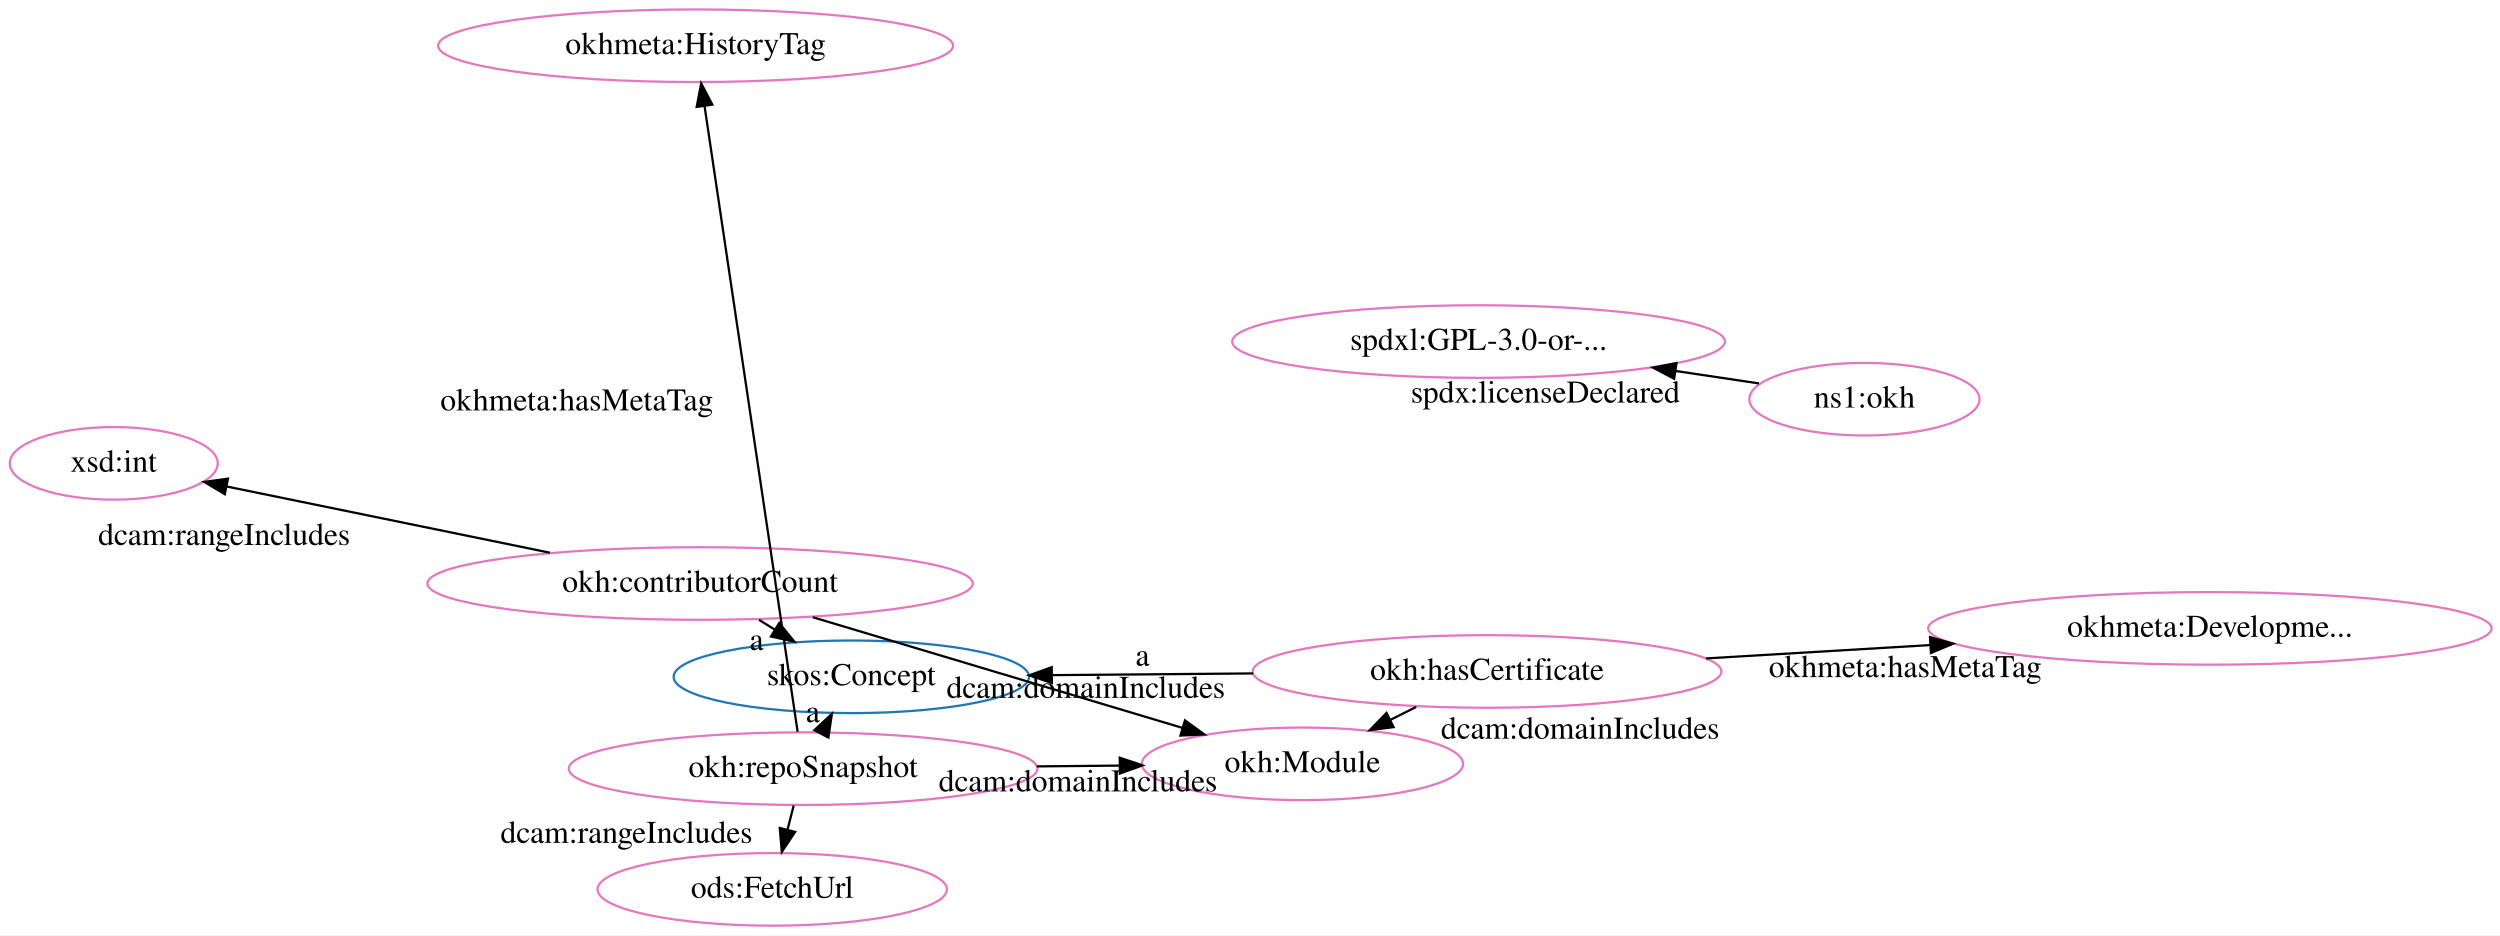
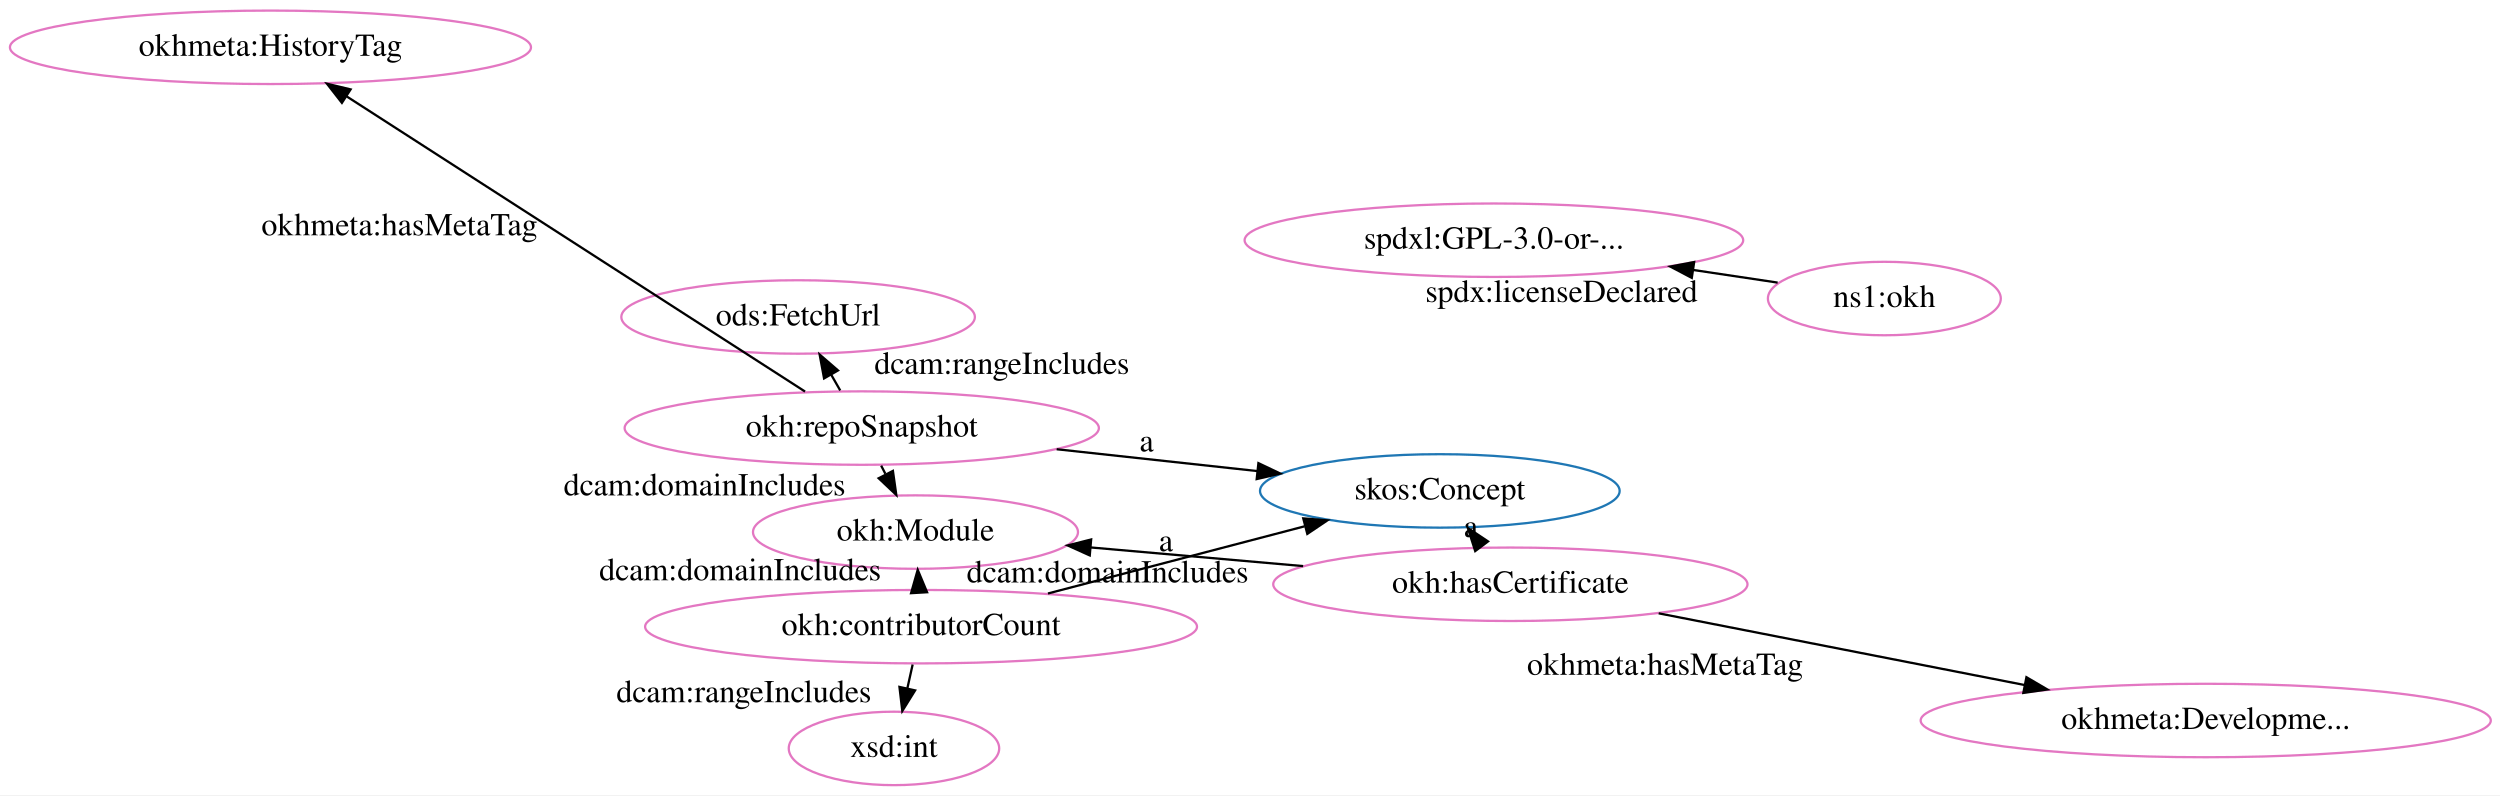
- <svg xmlns="http://www.w3.org/2000/svg" width="1104pt" height="413pt" viewBox="0.00 0.00 1104.00 413.00">
-   <g id="graph0" class="graph" transform="scale(1 1) rotate(0) translate(4 409)">
-     <polygon fill="white" stroke="transparent" points="-4,4 -4,-409 1100,-409 1100,4 -4,4" />
+ <svg xmlns="http://www.w3.org/2000/svg" width="1091pt" height="347pt" viewBox="0.00 0.00 1091.00 347.00">
+   <g id="graph0" class="graph" transform="scale(1 1) rotate(0) translate(4 343)">
+     <polygon fill="white" stroke="transparent" points="-4,4 -4,-343 1087,-343 1087,4 -4,4" />
    <g id="node1" class="node">
-       <ellipse fill="none" stroke="#1f77b4" cx="371.95" cy="-110.12" rx="78.48" ry="16.03" />
-       <text text-anchor="middle" x="371.95" y="-106.42" font-family="Times,serif" font-size="14.00">skos:Concept</text>
+       <ellipse fill="none" stroke="#1f77b4" cx="624.34" cy="-128.76" rx="78.48" ry="16.03" />
+       <text text-anchor="middle" x="624.34" y="-125.06" font-family="Times,serif" font-size="14.00">skos:Concept</text>
    </g>
    <g id="node2" class="node">
-       <ellipse fill="none" stroke="#e377c2" cx="571.17" cy="-71.69" rx="70.92" ry="16.03" />
-       <text text-anchor="middle" x="571.17" y="-67.99" font-family="Times,serif" font-size="14.00">okh:Module</text>
+       <ellipse fill="none" stroke="#e377c2" cx="655.12" cy="-88.02" rx="103.48" ry="16.03" />
+       <text text-anchor="middle" x="655.12" y="-84.32" font-family="Times,serif" font-size="14.00">okh:hasCertificate</text>
+     </g>
+     <g id="edge11" class="edge">
+       <path fill="none" stroke="black" d="M642.6,-104.59C642.47,-104.76 642.35,-104.92 642.22,-105.09" />
+       <polygon fill="black" stroke="black" points="639.78,-102.51 636.55,-112.6 645.37,-106.73 639.78,-102.51" />
+       <text text-anchor="middle" x="637.91" y="-108.64" font-family="Times,serif" font-size="14.00">a</text>
    </g>
    <g id="node3" class="node">
-       <ellipse fill="none" stroke="#e377c2" cx="971.9" cy="-131.5" rx="124.4" ry="16.03" />
-       <text text-anchor="middle" x="971.9" y="-127.8" font-family="Times,serif" font-size="14.00">okhmeta:Developme...</text>
+       <ellipse fill="none" stroke="#e377c2" cx="395.52" cy="-110.8" rx="70.92" ry="16.03" />
+       <text text-anchor="middle" x="395.52" y="-107.1" font-family="Times,serif" font-size="14.00">okh:Module</text>
+     </g>
+     <g id="edge7" class="edge">
+       <path fill="none" stroke="black" d="M564.69,-95.95C534.45,-98.61 501.07,-101.54 472,-104.09" />
+       <polygon fill="black" stroke="black" points="471.57,-100.61 461.91,-104.97 472.18,-107.58 471.57,-100.61" />
+       <text text-anchor="middle" x="479.34" y="-88.82" font-family="Times,serif" font-size="14.00">dcam:domainIncludes</text>
+     </g>
+     <g id="node5" class="node">
+       <ellipse fill="none" stroke="#e377c2" cx="958.58" cy="-28.57" rx="124.4" ry="16.03" />
+       <text text-anchor="middle" x="958.58" y="-24.87" font-family="Times,serif" font-size="14.00">okhmeta:Developme...</text>
+     </g>
+     <g id="edge9" class="edge">
+       <path fill="none" stroke="black" d="M719.85,-75.34C766.5,-66.2 829.74,-53.81 879.41,-44.08" />
+       <polygon fill="black" stroke="black" points="880.33,-47.47 889.47,-42.11 878.98,-40.6 880.33,-47.47" />
+       <text text-anchor="middle" x="722.63" y="-48.51" font-family="Times,serif" font-size="14.00">okhmeta:hasMetaTag</text>
    </g>
    <g id="node4" class="node">
-       <ellipse fill="none" stroke="#e377c2" cx="305.17" cy="-151.32" rx="120.42" ry="16.03" />
-       <text text-anchor="middle" x="305.17" y="-147.62" font-family="Times,serif" font-size="14.00">okh:contributorCount</text>
+       <ellipse fill="none" stroke="#e377c2" cx="344.29" cy="-204.67" rx="77.15" ry="16.03" />
+       <text text-anchor="middle" x="344.29" y="-200.97" font-family="Times,serif" font-size="14.00">ods:FetchUrl</text>
+     </g>
+     <g id="node6" class="node">
+       <ellipse fill="none" stroke="#e377c2" cx="372.07" cy="-156.19" rx="103.48" ry="16.03" />
+       <text text-anchor="middle" x="372.07" y="-152.49" font-family="Times,serif" font-size="14.00">okh:repoSnapshot</text>
+     </g>
+     <g id="edge10" class="edge">
+       <path fill="none" stroke="black" d="M457.13,-146.95C485.41,-143.87 516.78,-140.46 544.64,-137.43" />
+       <polygon fill="black" stroke="black" points="545.17,-140.89 554.74,-136.33 544.42,-133.93 545.17,-140.89" />
+       <text text-anchor="middle" x="496.39" y="-145.99" font-family="Times,serif" font-size="14.00">a</text>
+     </g>
+     <g id="edge5" class="edge">
+       <path fill="none" stroke="black" d="M380.54,-139.8C381.14,-138.63 381.76,-137.44 382.38,-136.23" />
+       <polygon fill="black" stroke="black" points="385.67,-137.5 387.15,-127.01 379.45,-134.29 385.67,-137.5" />
+       <text text-anchor="middle" x="303.46" y="-126.82" font-family="Times,serif" font-size="14.00">dcam:domainIncludes</text>
+     </g>
+     <g id="edge8" class="edge">
+       <path fill="none" stroke="black" d="M362.67,-172.61C361.4,-174.82 360.08,-177.13 358.75,-179.45" />
+       <polygon fill="black" stroke="black" points="355.62,-177.86 353.69,-188.28 361.7,-181.34 355.62,-177.86" />
+       <text text-anchor="middle" x="433.21" y="-179.83" font-family="Times,serif" font-size="14.00">dcam:rangeIncludes</text>
+     </g>
+     <g id="node8" class="node">
+       <ellipse fill="none" stroke="#e377c2" cx="114.03" cy="-322.35" rx="113.69" ry="16.03" />
+       <text text-anchor="middle" x="114.03" y="-318.65" font-family="Times,serif" font-size="14.00">okhmeta:HistoryTag</text>
+     </g>
+     <g id="edge3" class="edge">
+       <path fill="none" stroke="black" d="M347.33,-172.12C300.71,-202.15 199.81,-267.11 147.3,-300.92" />
+       <polygon fill="black" stroke="black" points="145.21,-298.11 138.69,-306.46 149,-303.99 145.21,-298.11" />
+       <text text-anchor="middle" x="170.32" y="-240.32" font-family="Times,serif" font-size="14.00">okhmeta:hasMetaTag</text>
+     </g>
+     <g id="node7" class="node">
+       <ellipse fill="none" stroke="#e377c2" cx="647.94" cy="-238.17" rx="108.79" ry="16.03" />
+       <text text-anchor="middle" x="647.94" y="-234.47" font-family="Times,serif" font-size="14.00">spdxl:GPL-3.0-or-...</text>
+     </g>
+     <g id="node9" class="node">
+       <ellipse fill="none" stroke="#e377c2" cx="386.13" cy="-16.39" rx="45.92" ry="16.03" />
+       <text text-anchor="middle" x="386.13" y="-12.69" font-family="Times,serif" font-size="14.00">xsd:int</text>
+     </g>
+     <g id="node10" class="node">
+       <ellipse fill="none" stroke="#e377c2" cx="397.95" cy="-69.52" rx="120.42" ry="16.03" />
+       <text text-anchor="middle" x="397.95" y="-65.82" font-family="Times,serif" font-size="14.00">okh:contributorCount</text>
+     </g>
+     <g id="edge6" class="edge">
+       <path fill="none" stroke="black" d="M453.33,-84.01C487.29,-92.9 530.73,-104.26 565.33,-113.32" />
+       <polygon fill="black" stroke="black" points="564.74,-116.78 575.3,-115.93 566.51,-110.01 564.74,-116.78" />
+       <text text-anchor="middle" x="504.83" y="-102.46" font-family="Times,serif" font-size="14.00">a</text>
+     </g>
+     <g id="edge1" class="edge">
+       <path fill="none" stroke="black" d="M396.99,-85.83C396.99,-85.92 396.98,-86.01 396.98,-86.09" />
+       <polygon fill="black" stroke="black" points="393.59,-84.14 396.49,-94.33 400.57,-84.55 393.59,-84.14" />
+       <text text-anchor="middle" x="318.98" y="-89.76" font-family="Times,serif" font-size="14.00">dcam:domainIncludes</text>
+     </g>
+     <g id="edge4" class="edge">
+       <path fill="none" stroke="black" d="M394.28,-53C393.54,-49.67 392.74,-46.09 391.95,-42.52" />
+       <polygon fill="black" stroke="black" points="395.35,-41.71 389.76,-32.71 388.52,-43.23 395.35,-41.71" />
+       <text text-anchor="middle" x="320.61" y="-36.56" font-family="Times,serif" font-size="14.00">dcam:rangeIncludes</text>
+     </g>
+     <g id="node11" class="node">
+       <ellipse fill="none" stroke="#e377c2" cx="818.33" cy="-212.72" rx="50.82" ry="16.03" />
+       <text text-anchor="middle" x="818.33" y="-209.02" font-family="Times,serif" font-size="14.00">ns1:okh</text>
    </g>
    <g id="edge2" class="edge">
-       <path fill="none" stroke="black" d="M331.18,-135.28C333.42,-133.89 335.71,-132.48 338.01,-131.06" />
-       <polygon fill="black" stroke="black" points="340.11,-133.88 346.78,-125.65 336.43,-127.92 340.11,-133.88" />
-       <text text-anchor="middle" x="330.09" y="-121.97" font-family="Times,serif" font-size="14.00">a</text>
-     </g>
-     <g id="edge5" class="edge">
-       <path fill="none" stroke="black" d="M354.89,-136.44C401.36,-122.53 470.52,-101.82 518.06,-87.59" />
-       <polygon fill="black" stroke="black" points="519.28,-90.88 527.86,-84.66 517.27,-84.17 519.28,-90.88" />
-       <text text-anchor="middle" x="475.48" y="-100.82" font-family="Times,serif" font-size="14.00">dcam:domainIncludes</text>
-     </g>
-     <g id="node11" class="node">
-       <ellipse fill="none" stroke="#e377c2" cx="46.23" cy="-204.38" rx="45.92" ry="16.03" />
-       <text text-anchor="middle" x="46.23" y="-200.68" font-family="Times,serif" font-size="14.00">xsd:int</text>
-     </g>
-     <g id="edge11" class="edge">
-       <path fill="none" stroke="black" d="M238.83,-164.92C194.34,-174.03 136.7,-185.84 96.11,-194.16" />
-       <polygon fill="black" stroke="black" points="95.27,-190.76 86.18,-196.19 96.68,-197.62 95.27,-190.76" />
-       <text text-anchor="middle" x="94.97" y="-168.34" font-family="Times,serif" font-size="14.00">dcam:rangeIncludes</text>
-     </g>
-     <g id="node5" class="node">
-       <ellipse fill="none" stroke="#e377c2" cx="350.66" cy="-69.56" rx="103.48" ry="16.03" />
-       <text text-anchor="middle" x="350.66" y="-65.86" font-family="Times,serif" font-size="14.00">okh:repoSnapshot</text>
-     </g>
-     <g id="edge7" class="edge">
-       <path fill="none" stroke="black" d="M359.32,-86.06C359.4,-86.22 359.48,-86.38 359.57,-86.54" />
-       <polygon fill="black" stroke="black" points="355.62,-86.54 363.36,-93.77 361.82,-83.29 355.62,-86.54" />
-       <text text-anchor="middle" x="354.94" y="-90.1" font-family="Times,serif" font-size="14.00">a</text>
-     </g>
-     <g id="edge9" class="edge">
-       <path fill="none" stroke="black" d="M453.81,-70.56C466.04,-70.68 478.38,-70.8 490.23,-70.91" />
-       <polygon fill="black" stroke="black" points="490.48,-74.41 500.51,-71.01 490.54,-67.41 490.48,-74.41" />
-       <text text-anchor="middle" x="472.02" y="-59.53" font-family="Times,serif" font-size="14.00">dcam:domainIncludes</text>
-     </g>
-     <g id="node8" class="node">
-       <ellipse fill="none" stroke="#e377c2" cx="337.01" cy="-16.25" rx="77.15" ry="16.03" />
-       <text text-anchor="middle" x="337.01" y="-12.55" font-family="Times,serif" font-size="14.00">ods:FetchUrl</text>
-     </g>
-     <g id="edge4" class="edge">
-       <path fill="none" stroke="black" d="M346.49,-53.27C345.63,-49.93 344.71,-46.32 343.79,-42.72" />
-       <polygon fill="black" stroke="black" points="347.12,-41.62 341.25,-32.8 340.34,-43.36 347.12,-41.62" />
-       <text text-anchor="middle" x="272.64" y="-36.8" font-family="Times,serif" font-size="14.00">dcam:rangeIncludes</text>
-     </g>
-     <g id="node10" class="node">
-       <ellipse fill="none" stroke="#e377c2" cx="303.17" cy="-388.8" rx="113.69" ry="16.03" />
-       <text text-anchor="middle" x="303.17" y="-385.1" font-family="Times,serif" font-size="14.00">okhmeta:HistoryTag</text>
-     </g>
-     <g id="edge10" class="edge">
-       <path fill="none" stroke="black" d="M348.24,-85.83C340.55,-137.48 316.66,-298.08 307.14,-362.08" />
-       <polygon fill="black" stroke="black" points="303.65,-361.77 305.64,-372.18 310.57,-362.8 303.65,-361.77" />
-       <text text-anchor="middle" x="250.69" y="-227.76" font-family="Times,serif" font-size="14.00">okhmeta:hasMetaTag</text>
-     </g>
-     <g id="node6" class="node">
-       <ellipse fill="none" stroke="#e377c2" cx="652.69" cy="-112.48" rx="103.48" ry="16.03" />
-       <text text-anchor="middle" x="652.69" y="-108.78" font-family="Times,serif" font-size="14.00">okh:hasCertificate</text>
-     </g>
-     <g id="edge8" class="edge">
-       <path fill="none" stroke="black" d="M549.35,-111.61C520.25,-111.37 488.86,-111.1 460.69,-110.87" />
-       <polygon fill="black" stroke="black" points="460.5,-107.37 450.47,-110.78 460.44,-114.37 460.5,-107.37" />
-       <text text-anchor="middle" x="500.52" y="-115.04" font-family="Times,serif" font-size="14.00">a</text>
-     </g>
-     <g id="edge1" class="edge">
-       <path fill="none" stroke="black" d="M621.41,-96.83C617.73,-94.98 613.93,-93.09 610.16,-91.2" />
-       <polygon fill="black" stroke="black" points="611.41,-87.91 600.9,-86.56 608.28,-94.17 611.41,-87.91" />
-       <text text-anchor="middle" x="693.79" y="-82.81" font-family="Times,serif" font-size="14.00">dcam:domainIncludes</text>
-     </g>
-     <g id="edge6" class="edge">
-       <path fill="none" stroke="black" d="M749.33,-118.24C780.51,-120.09 815.51,-122.18 848.36,-124.14" />
-       <polygon fill="black" stroke="black" points="848.29,-127.64 858.48,-124.74 848.7,-120.65 848.29,-127.64" />
-       <text text-anchor="middle" x="837.35" y="-109.99" font-family="Times,serif" font-size="14.00">okhmeta:hasMetaTag</text>
-     </g>
-     <g id="node7" class="node">
-       <ellipse fill="none" stroke="#e377c2" cx="648.94" cy="-258.17" rx="108.79" ry="16.03" />
-       <text text-anchor="middle" x="648.94" y="-254.47" font-family="Times,serif" font-size="14.00">spdxl:GPL-3.0-or-...</text>
-     </g>
-     <g id="node9" class="node">
-       <ellipse fill="none" stroke="#e377c2" cx="819.33" cy="-232.72" rx="50.82" ry="16.03" />
-       <text text-anchor="middle" x="819.33" y="-229.02" font-family="Times,serif" font-size="14.00">ns1:okh</text>
-     </g>
-     <g id="edge3" class="edge">
-       <path fill="none" stroke="black" d="M772.77,-239.67C761.34,-241.38 748.73,-243.26 736.07,-245.16" />
-       <polygon fill="black" stroke="black" points="735.3,-241.73 725.92,-246.67 736.33,-248.65 735.3,-241.73" />
-       <text text-anchor="middle" x="678.42" y="-231.21" font-family="Times,serif" font-size="14.00">spdx:licenseDeclared</text>
+       <path fill="none" stroke="black" d="M771.77,-219.67C760.34,-221.38 747.73,-223.26 735.07,-225.16" />
+       <polygon fill="black" stroke="black" points="734.3,-221.73 724.92,-226.67 735.33,-228.65 734.3,-221.73" />
+       <text text-anchor="middle" x="677.42" y="-211.21" font-family="Times,serif" font-size="14.00">spdx:licenseDeclared</text>
    </g>
  </g>
</svg>
